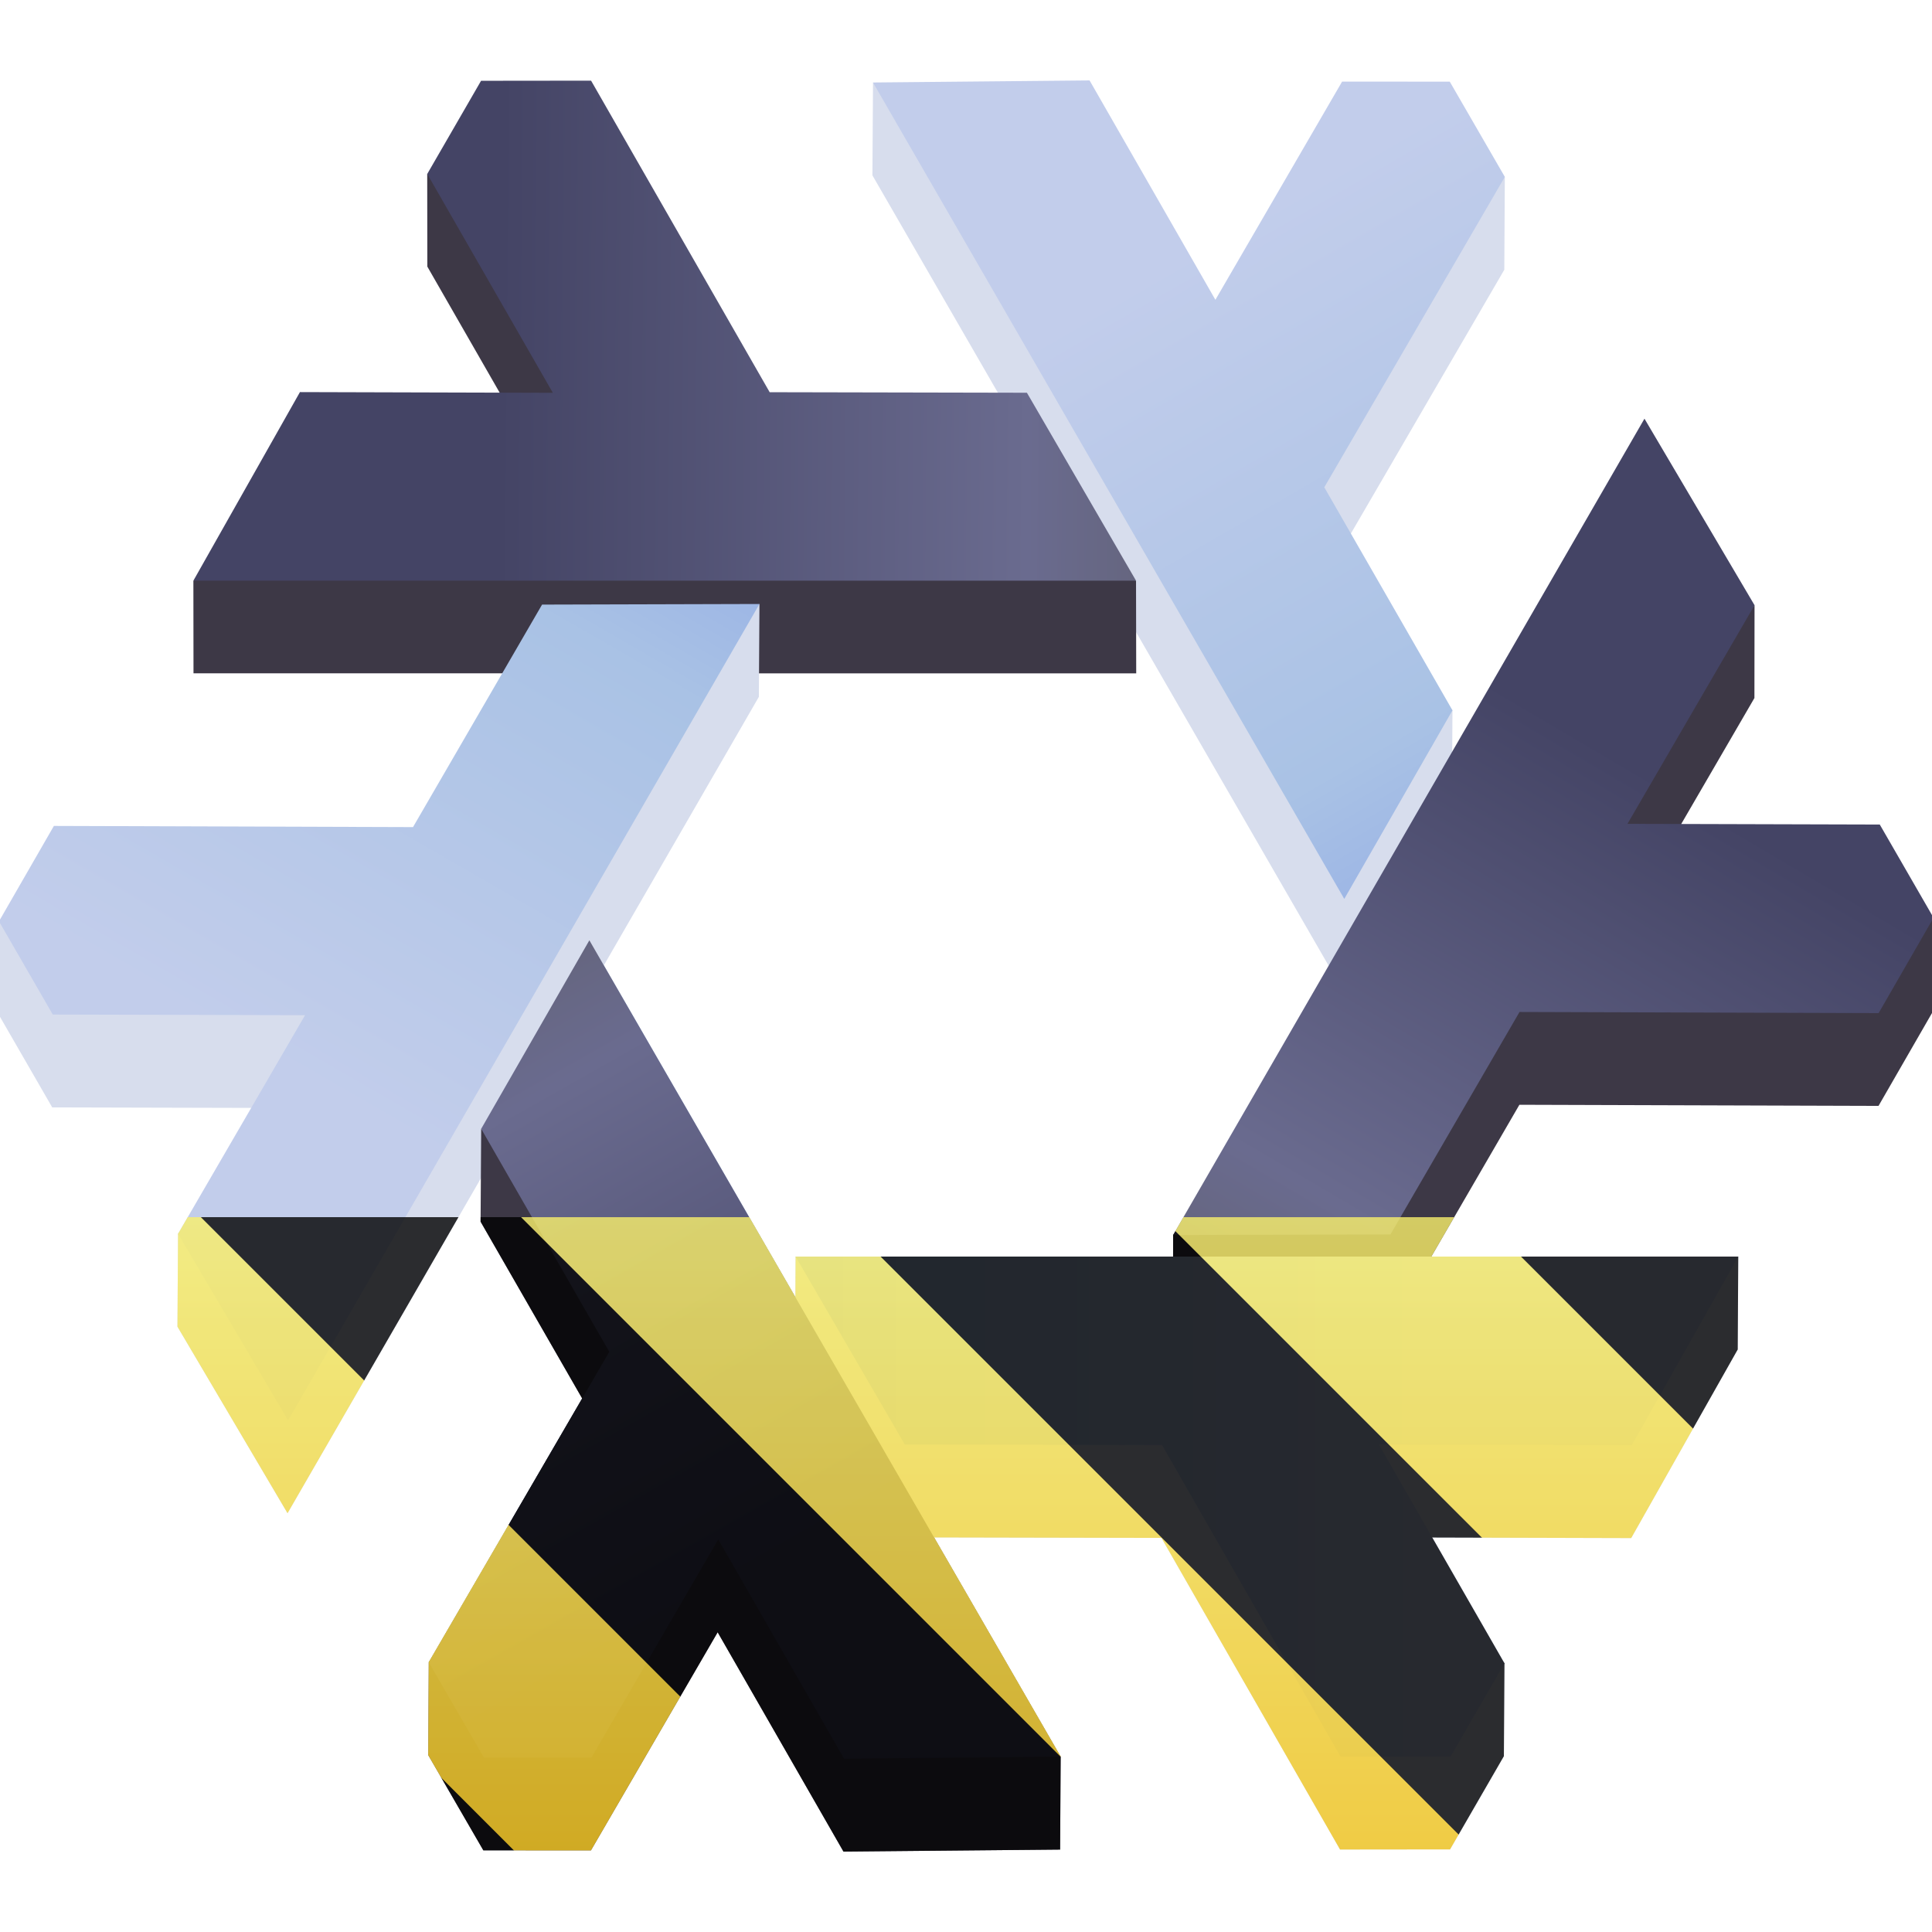
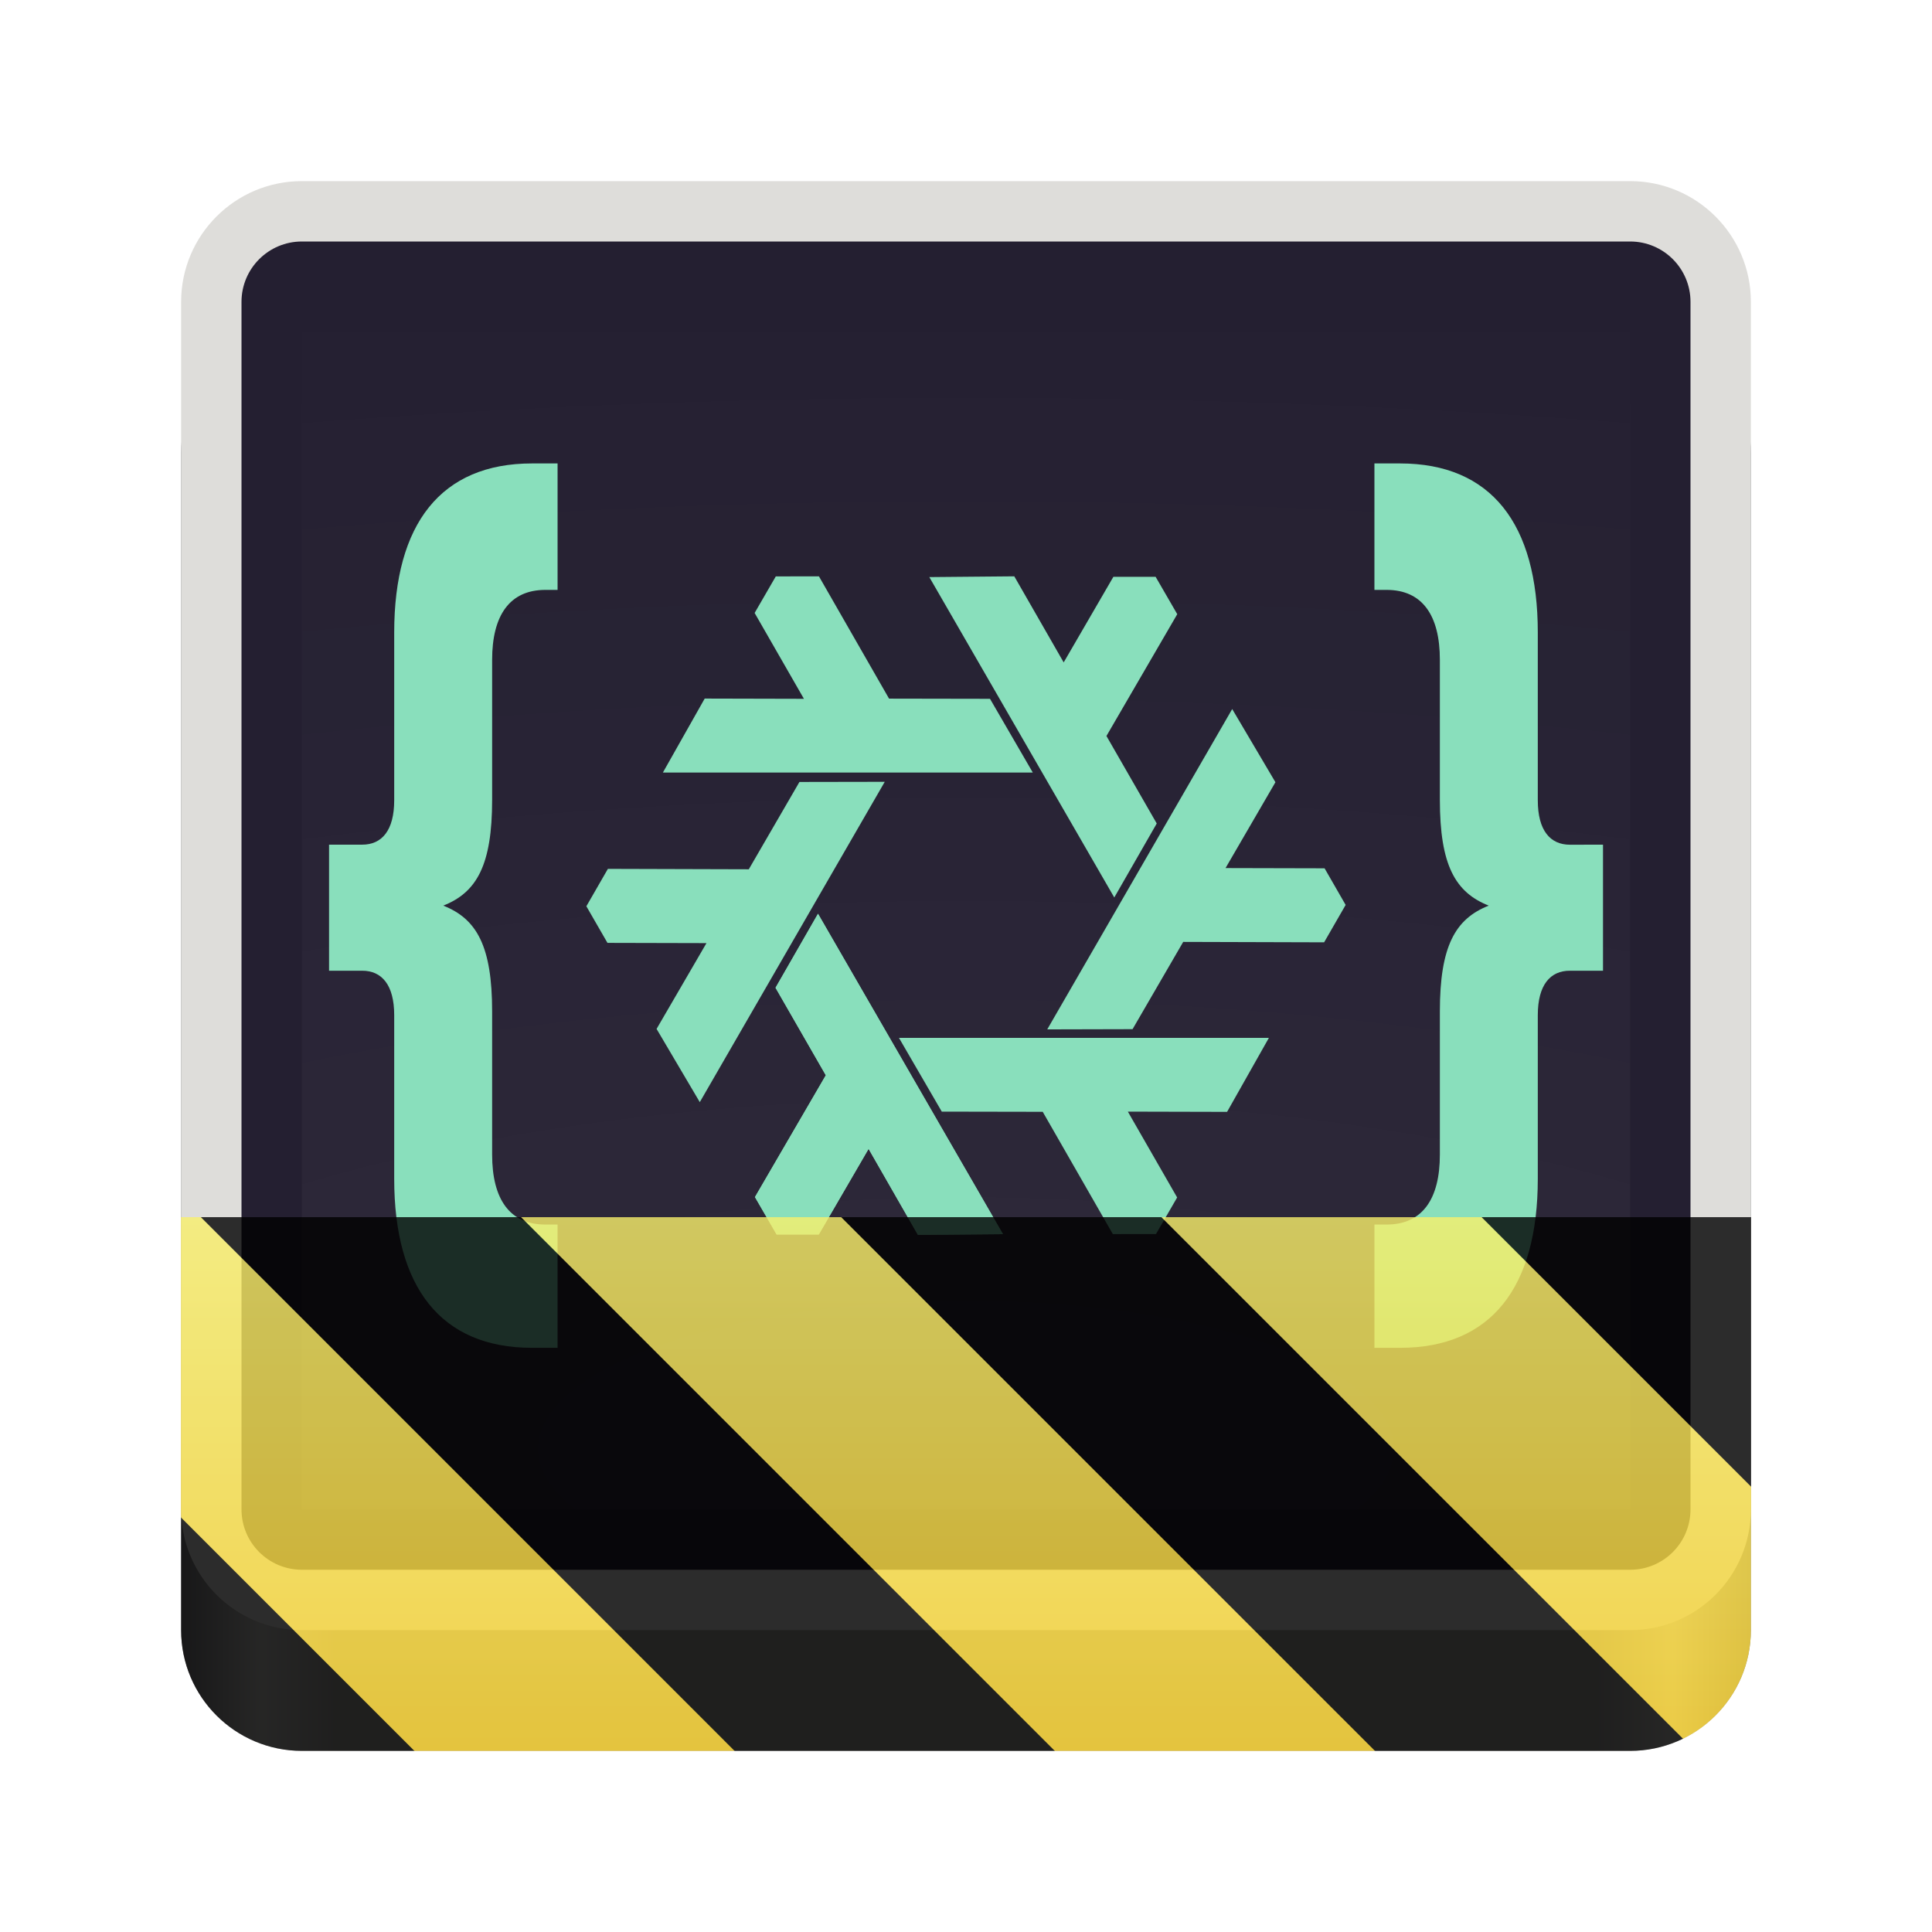
<svg xmlns="http://www.w3.org/2000/svg" xmlns:xlink="http://www.w3.org/1999/xlink" height="128px" viewBox="0 0 128 128" width="128px">
-   <linearGradient id="a" gradientUnits="userSpaceOnUse">
-     <stop offset="0" stop-color="#99b2e5" />
-     <stop offset="0.243" stop-color="#a9c2e5" />
-     <stop offset="1" stop-color="#c2cdeb" />
-   </linearGradient>
-   <linearGradient id="b" x1="29.259" x2="52.126" xlink:href="#a" y1="63.995" y2="103.545" />
-   <linearGradient id="c" gradientTransform="matrix(0.127763 0.221291 -0.221291 0.127763 96.08683 -56.89713)" x1="200.597" x2="290.087" xlink:href="#a" y1="351.411" y2="506.188" />
-   <linearGradient id="d" gradientTransform="matrix(0.127763 -0.221291 0.221291 0.127763 -54.10334 92.0701)" x1="200.597" x2="290.087" xlink:href="#a" y1="351.411" y2="506.188" />
-   <linearGradient id="e" gradientTransform="matrix(-0.255525 0 0 -0.255525 150.1069 147.6484)" x1="200.597" x2="290.087" xlink:href="#a" y1="351.411" y2="506.188" />
-   <linearGradient id="f" gradientUnits="userSpaceOnUse">
-     <stop offset="0" stop-color="#636378" />
-     <stop offset="0.232" stop-color="#6a6b8f" />
-     <stop offset="1" stop-color="#444465" />
-   </linearGradient>
-   <linearGradient id="g" x1="31.622" x2="54.084" xlink:href="#f" y1="62.65" y2="102.353" />
-   <linearGradient id="h" gradientTransform="matrix(-0.127763 0.221291 -0.221291 -0.127763 177.1583 261.0988)" x1="-584.199" x2="-496.297" xlink:href="#f" y1="782.336" y2="937.714" />
-   <linearGradient id="i" gradientTransform="matrix(-0.127763 -0.221291 0.221291 -0.127763 -166.0235 58.75143)" x1="-584.199" x2="-496.297" xlink:href="#f" y1="782.336" y2="937.714" />
-   <clipPath id="j">
-     <rect height="128" width="128" />
-   </clipPath>
-   <clipPath id="k">
-     <rect height="128" width="128" />
-   </clipPath>
-   <filter id="l" height="100%" width="100%" x="0%" y="0%">
-     <feColorMatrix in="SourceGraphic" type="matrix" values="0 0 0 0 1 0 0 0 0 1 0 0 0 0 1 0 0 0 1 0" />
-   </filter>
-   <mask id="m">
-     <g clip-path="url(#k)" filter="url(#l)">
-       <g clip-path="url(#j)">
-         <path d="m 39.047 62.297 l 31.223 54.086 l -14.348 0.137 l -8.336 -14.531 l -8.398 14.453 l -7.129 -0.004 l -3.652 -6.309 l 11.961 -20.566 l -8.488 -14.777 z m 0 0" fill="url(#b)" fill-rule="evenodd" />
-         <path d="m 89.023 65.707 l -31.223 -54.09 l 0.039 -6.152 l 22.645 20.551 l 19.215 -14.297 l -0.035 6.152 l -11.961 20.566 l 8.527 8.625 l -0.039 6.152 z m 0 0" fill="#d7dded" fill-rule="evenodd" />
-         <path d="m 75.277 44.613 l -62.457 -0.004 l -0.008 -6.141 l 23.82 -6.305 l -8.32 -14.5 l -0.008 -6.141 l 10.867 -0.039 l 11.828 20.641 l 24.266 6.348 z m 0 0" fill="#3d3846" fill-rule="evenodd" />
-         <path d="m 50.277 46.168 l -31.227 54.086 l -7.293 -12.359 l 0.039 -6.152 l 8.379 -8.332 l -16.715 -0.043 l -3.562 -6.176 l 0.035 -6.152 l 27.395 -0.09 l 22.988 -20.934 z m 0 0" fill="#d7dded" fill-rule="evenodd" />
-         <path d="m 52.676 89.402 l 0.035 -6.152 l 62.453 0.004 l -0.035 6.152 l -7.059 12.496 l -16.754 -0.047 l 8.359 8.344 l -0.039 6.152 l -3.566 6.176 l -7.289 0.008 l -11.832 -20.645 l -17.043 -0.035 z m 0 0" fill="#d7dded" fill-rule="evenodd" />
-         <path d="m 31.879 74.785 l 38.391 41.598 l -0.035 6.156 l -14.352 0.133 l -8.336 -14.531 l -8.395 14.453 l -7.129 -0.004 l -3.652 -6.309 l 0.035 -6.152 l 11.926 -14.414 l -8.492 -14.777 z m 0 0" fill="#3d3846" fill-rule="evenodd" />
-         <path d="m 77.711 87.973 l 0.012 -6.148 l 38.52 -41.727 l -0.008 6.148 l -8.418 14.488 l 20.285 0.07 l -0.008 6.148 l -3.637 6.316 l -23.793 -0.074 l -8.551 14.742 z m 0 0" fill="#3d3846" fill-rule="evenodd" />
-         <path d="m 50.316 40.016 l -31.23 54.086 l -7.289 -12.359 l 8.414 -14.484 l -16.715 -0.043 l -3.563 -6.176 l 3.637 -6.32 l 23.793 0.078 l 8.551 -14.742 z m 0 0" fill="url(#c)" fill-rule="evenodd" />
-         <path d="m 52.711 83.25 l 62.453 0.004 l -7.055 12.496 l -16.754 -0.047 l 8.32 14.496 l -3.57 6.176 l -7.289 0.008 l -11.828 -20.645 l -17.043 -0.035 z m 0 0" fill="url(#d)" fill-rule="evenodd" />
-         <path d="m 89.062 59.555 l -31.223 -54.09 l 14.348 -0.137 l 8.336 14.535 l 8.395 -14.457 l 7.133 0.004 l 3.648 6.309 l -11.961 20.566 l 8.492 14.777 z m 0 0" fill="url(#e)" fill-rule="evenodd" />
-         <path d="m 39.047 62.297 l 31.223 54.086 l -14.348 0.137 l -8.336 -14.531 l -8.398 14.453 l -7.129 -0.004 l -3.652 -6.309 l 11.961 -20.566 l -8.488 -14.777 z m 0 0" fill="url(#g)" fill-rule="evenodd" />
-         <path d="m 75.266 38.473 l -62.453 -0.004 l 7.059 -12.492 l 16.754 0.047 l -8.32 -14.5 l 3.566 -6.172 l 7.289 -0.008 l 11.832 20.641 l 17.043 0.035 z m 0 0" fill="url(#h)" fill-rule="evenodd" />
-         <path d="m 77.723 81.824 l 31.227 -54.086 l 7.293 12.359 l -8.418 14.484 l 16.715 0.047 l 3.562 6.176 l -3.637 6.316 l -23.793 -0.074 l -8.551 14.738 z m 0 0" fill="url(#i)" fill-rule="evenodd" />
+   <defs>
+     <linearGradient id="a" gradientUnits="userSpaceOnUse" x1="12" x2="116" y1="64" y2="64">
+       <stop offset="0" stop-color="#77767b" />
+       <stop offset="0.05" stop-color="#c0bfbc" />
+       <stop offset="0.1" stop-color="#9a9996" />
+       <stop offset="0.9" stop-color="#9a9996" />
+       <stop offset="0.95" stop-color="#c0bfbc" />
+       <stop offset="1" stop-color="#77767b" />
+     </linearGradient>
+     <filter id="b" height="100%" width="100%" x="0%" y="0%">
+       <feColorMatrix in="SourceGraphic" type="matrix" values="0 0 0 0 1 0 0 0 0 1 0 0 0 0 1 0 0 0 1 0" />
+     </filter>
+     <mask id="c">
+       <g filter="url(#b)">
+         <rect fill-opacity="0.05" height="128" width="128" />
      </g>
+     </mask>
+     <mask id="d">
+       <g filter="url(#b)">
+         <rect fill-opacity="0.05" height="128" width="128" />
+       </g>
+     </mask>
+     <radialGradient id="e" cx="64" cy="194.19" gradientTransform="matrix(4.727273 -0.00000079 0.0000003 1.636364 -230.5452 -205.7662)" gradientUnits="userSpaceOnUse" r="44">
+       <stop offset="0" stop-color="#ffffff" />
+       <stop offset="1" stop-color="#ffffff" stop-opacity="0.094" />
+     </radialGradient>
+     <clipPath id="f">
+       <rect height="152" width="192" />
+     </clipPath>
+     <g id="g" clip-path="url(#f)">
+       <path d="m 116 116 h -88 v -78 h 88 z m 0 0" fill="url(#e)" />
    </g>
-   </mask>
-   <mask id="n">
-     <g filter="url(#l)">
-       <rect fill-opacity="0.8" height="128" width="128" />
-     </g>
-   </mask>
-   <linearGradient id="o" gradientTransform="matrix(0 0.37 -0.98462 0 295.385 -30.36)" gradientUnits="userSpaceOnUse" x1="300" x2="428" y1="235" y2="235">
-     <stop offset="0" stop-color="#f9f06b" />
-     <stop offset="1" stop-color="#f5c211" />
-   </linearGradient>
-   <clipPath id="p">
-     <rect height="128" width="128" />
-   </clipPath>
-   <clipPath id="q">
-     <rect height="128" width="128" />
-   </clipPath>
-   <g fill-rule="evenodd">
-     <path d="m 39.047 62.297 l 31.223 54.086 l -14.348 0.137 l -8.336 -14.531 l -8.398 14.453 l -7.129 -0.004 l -3.652 -6.309 l 11.961 -20.566 l -8.488 -14.777 z m 0 0" fill="url(#b)" />
-     <path d="m 89.023 65.707 l -31.223 -54.09 l 0.039 -6.152 l 22.645 20.551 l 19.215 -14.297 l -0.035 6.152 l -11.961 20.566 l 8.527 8.625 l -0.039 6.152 z m 0 0" fill="#d7dded" />
-     <path d="m 75.277 44.613 l -62.457 -0.004 l -0.008 -6.141 l 23.82 -6.305 l -8.32 -14.5 l -0.008 -6.141 l 10.867 -0.039 l 11.828 20.641 l 24.266 6.348 z m 0 0" fill="#3d3846" />
-     <path d="m 50.277 46.168 l -31.227 54.086 l -7.293 -12.359 l 0.039 -6.152 l 8.379 -8.332 l -16.715 -0.043 l -3.562 -6.176 l 0.035 -6.152 l 27.395 -0.09 l 22.988 -20.934 z m 0 0" fill="#d7dded" />
-     <path d="m 52.676 89.402 l 0.035 -6.152 l 62.453 0.004 l -0.035 6.152 l -7.059 12.496 l -16.754 -0.047 l 8.359 8.344 l -0.039 6.152 l -3.566 6.176 l -7.289 0.008 l -11.832 -20.645 l -17.043 -0.035 z m 0 0" fill="#d7dded" />
-     <path d="m 31.879 74.785 l 38.391 41.598 l -0.035 6.156 l -14.352 0.133 l -8.336 -14.531 l -8.395 14.453 l -7.129 -0.004 l -3.652 -6.309 l 0.035 -6.152 l 11.926 -14.414 l -8.492 -14.777 z m 0 0" fill="#3d3846" />
-     <path d="m 77.711 87.973 l 0.012 -6.148 l 38.52 -41.727 l -0.008 6.148 l -8.418 14.488 l 20.285 0.07 l -0.008 6.148 l -3.637 6.316 l -23.793 -0.074 l -8.551 14.742 z m 0 0" fill="#3d3846" />
-     <path d="m 50.316 40.016 l -31.23 54.086 l -7.289 -12.359 l 8.414 -14.484 l -16.715 -0.043 l -3.563 -6.176 l 3.637 -6.32 l 23.793 0.078 l 8.551 -14.742 z m 0 0" fill="url(#c)" />
-     <path d="m 52.711 83.25 l 62.453 0.004 l -7.055 12.496 l -16.754 -0.047 l 8.32 14.496 l -3.57 6.176 l -7.289 0.008 l -11.828 -20.645 l -17.043 -0.035 z m 0 0" fill="url(#d)" />
-     <path d="m 89.062 59.555 l -31.223 -54.09 l 14.348 -0.137 l 8.336 14.535 l 8.395 -14.457 l 7.133 0.004 l 3.648 6.309 l -11.961 20.566 l 8.492 14.777 z m 0 0" fill="url(#e)" />
-     <path d="m 39.047 62.297 l 31.223 54.086 l -14.348 0.137 l -8.336 -14.531 l -8.398 14.453 l -7.129 -0.004 l -3.652 -6.309 l 11.961 -20.566 l -8.488 -14.777 z m 0 0" fill="url(#g)" />
-     <path d="m 75.266 38.473 l -62.453 -0.004 l 7.059 -12.492 l 16.754 0.047 l -8.32 -14.5 l 3.566 -6.172 l 7.289 -0.008 l 11.832 20.641 l 17.043 0.035 z m 0 0" fill="url(#h)" />
-     <path d="m 77.723 81.824 l 31.227 -54.086 l 7.293 12.359 l -8.418 14.484 l 16.715 0.047 l 3.562 6.176 l -3.637 6.316 l -23.793 -0.074 l -8.551 14.738 z m 0 0" fill="url(#i)" />
+     <clipPath id="h">
+       <rect height="128" width="128" />
+     </clipPath>
+     <clipPath id="i">
+       <rect height="128" width="128" />
+     </clipPath>
+     <mask id="j">
+       <g clip-path="url(#i)" filter="url(#b)">
+         <g clip-path="url(#h)">
+           <path d="m 20 22 h 88 c 4.418 0 8 3.582 8 8 v 78 c 0 4.418 -3.582 8 -8 8 h -88 c -4.418 0 -8 -3.582 -8 -8 v -78 c 0 -4.418 3.582 -8 8 -8 z m 0 0" fill="url(#a)" />
+           <path d="m 20 12 h 88 c 4.418 0 8 3.582 8 8 v 80 c 0 4.418 -3.582 8 -8 8 h -88 c -4.418 0 -8 -3.582 -8 -8 v -80 c 0 -4.418 3.582 -8 8 -8 z m 0 0" fill="#deddda" />
+           <path d="m 20 104 h 88 c 2.211 0 4 -1.789 4 -4 v -80 c 0 -2.211 -1.789 -4 -4 -4 h -88 c -2.207 0 -4 1.789 -4 4 v 80 c 0 2.211 1.793 4 4 4 z m 0 0" fill="#241f31" />
+           <use mask="url(#d)" transform="matrix(1 0 0 1 -8 -16)" xlink:href="#g" />
+           <path d="m 36.941 30.703 v 8.379 h -0.809 c -2.367 0 -3.527 1.691 -3.527 4.633 v 9.273 c 0 4.32 -1.016 6.137 -3.238 7.012 c 2.223 0.875 3.238 2.691 3.238 7.012 v 9.484 c 0 2.945 1.16 4.633 3.527 4.633 h 0.809 v 8.168 h -1.691 c -6.039 0 -9.133 -4.004 -9.133 -11.203 v -10.836 c 0 -2.004 -0.82 -2.949 -2.125 -2.945 h -2.191 v -8.352 h 2.191 c 1.305 0.004 2.125 -0.938 2.125 -2.941 v -11.113 c 0 -7.199 3.094 -11.203 9.133 -11.203 z m 0 0" fill="#89dfbc" />
+           <path d="m 91.059 30.703 v 8.379 h 0.809 c 2.367 0 3.527 1.691 3.527 4.633 v 9.273 c 0 4.32 1.016 6.137 3.238 7.012 c -2.223 0.875 -3.238 2.691 -3.238 7.012 v 9.484 c 0 2.945 -1.16 4.633 -3.527 4.633 h -0.809 v 8.168 h 1.695 c 6.039 0 9.129 -4.004 9.129 -11.203 v -10.836 c 0 -2.004 0.824 -2.949 2.129 -2.945 h 2.191 v -8.352 l -2.191 0.004 c -1.305 0 -2.129 -0.941 -2.129 -2.945 v -11.113 c 0 -7.199 -3.09 -11.203 -9.129 -11.203 z m 0 0" fill="#89dfbc" />
+           <path d="m 54.195 60.539 l 12.254 21.227 l -5.633 0.051 l -3.27 -5.703 l -3.297 5.672 h -2.797 l -1.434 -2.477 l 4.695 -8.07 l -3.332 -5.797 z m 0 0" fill="#89dfbc" fill-rule="evenodd" />
+           <path d="m 58.617 51.797 l -12.254 21.223 l -2.863 -4.852 l 3.305 -5.684 l -6.559 -0.016 l -1.398 -2.426 l 1.426 -2.477 l 9.336 0.027 l 3.355 -5.785 z m 0 0" fill="#89dfbc" fill-rule="evenodd" />
+           <path d="m 59.559 68.762 h 24.508 l -2.77 4.902 l -6.574 -0.016 l 3.266 5.688 l -1.402 2.422 l -2.859 0.004 l -4.645 -8.102 l -6.688 -0.012 z m 0 0" fill="#89dfbc" fill-rule="evenodd" />
+           <path d="m 73.824 59.461 l -12.254 -21.227 l 5.629 -0.051 l 3.273 5.703 l 3.293 -5.672 h 2.797 l 1.434 2.477 l -4.691 8.07 l 3.332 5.797 z m 0 0" fill="#89dfbc" fill-rule="evenodd" />
+           <path d="m 54.195 60.539 l 12.254 21.227 l -5.633 0.051 l -3.27 -5.703 l -3.297 5.672 h -2.797 l -1.434 -2.477 l 4.695 -8.07 l -3.332 -5.797 z m 0 0" fill="#89dfbc" fill-rule="evenodd" />
+           <path d="m 68.426 51.184 h -24.508 l 2.77 -4.902 l 6.574 0.016 l -3.266 -5.688 l 1.402 -2.422 l 2.859 -0.004 l 4.645 8.102 l 6.688 0.012 z m 0 0" fill="#89dfbc" fill-rule="evenodd" />
+           <path d="m 69.383 68.199 l 12.254 -21.223 l 2.863 4.848 l -3.305 5.688 l 6.562 0.016 l 1.395 2.426 l -1.426 2.477 l -9.336 -0.027 l -3.355 5.781 z m 0 0" fill="#89dfbc" fill-rule="evenodd" />
+         </g>
+       </g>
+     </mask>
+     <mask id="k">
+       <g filter="url(#b)">
+         <rect fill-opacity="0.8" height="128" width="128" />
+       </g>
+     </mask>
+     <linearGradient id="l" gradientTransform="matrix(0 0.37 -0.98462 0 295.385 -30.36)" gradientUnits="userSpaceOnUse" x1="300" x2="428" y1="235" y2="235">
+       <stop offset="0" stop-color="#f9f06b" />
+       <stop offset="1" stop-color="#f5c211" />
+     </linearGradient>
+     <clipPath id="m">
+       <rect height="128" width="128" />
+     </clipPath>
+     <clipPath id="n">
+       <rect height="128" width="128" />
+     </clipPath>
+   </defs>
+   <path d="m 20 22 h 88 c 4.418 0 8 3.582 8 8 v 78 c 0 4.418 -3.582 8 -8 8 h -88 c -4.418 0 -8 -3.582 -8 -8 v -78 c 0 -4.418 3.582 -8 8 -8 z m 0 0" fill="url(#a)" />
+   <path d="m 20 12 h 88 c 4.418 0 8 3.582 8 8 v 80 c 0 4.418 -3.582 8 -8 8 h -88 c -4.418 0 -8 -3.582 -8 -8 v -80 c 0 -4.418 3.582 -8 8 -8 z m 0 0" fill="#deddda" />
+   <path d="m 20 104 h 88 c 2.211 0 4 -1.789 4 -4 v -80 c 0 -2.211 -1.789 -4 -4 -4 h -88 c -2.207 0 -4 1.789 -4 4 v 80 c 0 2.211 1.793 4 4 4 z m 0 0" fill="#241f31" />
+   <use mask="url(#c)" transform="matrix(1 0 0 1 -8 -16)" xlink:href="#g" />
+   <g fill="#89dfbc">
+     <path d="m 36.941 30.703 v 8.379 h -0.809 c -2.367 0 -3.527 1.691 -3.527 4.633 v 9.273 c 0 4.32 -1.016 6.137 -3.238 7.012 c 2.223 0.875 3.238 2.691 3.238 7.012 v 9.484 c 0 2.945 1.16 4.633 3.527 4.633 h 0.809 v 8.168 h -1.691 c -6.039 0 -9.133 -4.004 -9.133 -11.203 v -10.836 c 0 -2.004 -0.82 -2.949 -2.125 -2.945 h -2.191 v -8.352 h 2.191 c 1.305 0.004 2.125 -0.938 2.125 -2.941 v -11.113 c 0 -7.199 3.094 -11.203 9.133 -11.203 z m 0 0" />
+     <path d="m 91.059 30.703 v 8.379 h 0.809 c 2.367 0 3.527 1.691 3.527 4.633 v 9.273 c 0 4.32 1.016 6.137 3.238 7.012 c -2.223 0.875 -3.238 2.691 -3.238 7.012 v 9.484 c 0 2.945 -1.16 4.633 -3.527 4.633 h -0.809 v 8.168 h 1.695 c 6.039 0 9.129 -4.004 9.129 -11.203 v -10.836 c 0 -2.004 0.824 -2.949 2.129 -2.945 h 2.191 v -8.352 l -2.191 0.004 c -1.305 0 -2.129 -0.941 -2.129 -2.945 v -11.113 c 0 -7.199 -3.09 -11.203 -9.129 -11.203 z m 0 0" />
+     <path d="m 54.195 60.539 l 12.254 21.227 l -5.633 0.051 l -3.27 -5.703 l -3.297 5.672 h -2.797 l -1.434 -2.477 l 4.695 -8.07 l -3.332 -5.797 z m 0 0" fill-rule="evenodd" />
+     <path d="m 58.617 51.797 l -12.254 21.223 l -2.863 -4.852 l 3.305 -5.684 l -6.559 -0.016 l -1.398 -2.426 l 1.426 -2.477 l 9.336 0.027 l 3.355 -5.785 z m 0 0" fill-rule="evenodd" />
+     <path d="m 59.559 68.762 h 24.508 l -2.77 4.902 l -6.574 -0.016 l 3.266 5.688 l -1.402 2.422 l -2.859 0.004 l -4.645 -8.102 l -6.688 -0.012 z m 0 0" fill-rule="evenodd" />
+     <path d="m 73.824 59.461 l -12.254 -21.227 l 5.629 -0.051 l 3.273 5.703 l 3.293 -5.672 h 2.797 l 1.434 2.477 l -4.691 8.07 l 3.332 5.797 z m 0 0" fill-rule="evenodd" />
+     <path d="m 54.195 60.539 l 12.254 21.227 l -5.633 0.051 l -3.27 -5.703 l -3.297 5.672 h -2.797 l -1.434 -2.477 l 4.695 -8.07 l -3.332 -5.797 z m 0 0" fill-rule="evenodd" />
+     <path d="m 68.426 51.184 h -24.508 l 2.77 -4.902 l 6.574 0.016 l -3.266 -5.688 l 1.402 -2.422 l 2.859 -0.004 l 4.645 8.102 l 6.688 0.012 z m 0 0" fill-rule="evenodd" />
+     <path d="m 69.383 68.199 l 12.254 -21.223 l 2.863 4.848 l -3.305 5.688 l 6.562 0.016 l 1.395 2.426 l -1.426 2.477 l -9.336 -0.027 l -3.355 5.781 z m 0 0" fill-rule="evenodd" />
  </g>
-   <g clip-path="url(#q)" mask="url(#m)">
-     <g clip-path="url(#p)" mask="url(#n)">
-       <path d="m 128 80.641 v 47.359 h -128 v -47.359 z m 0 0" fill="url(#o)" />
+   <g clip-path="url(#n)" mask="url(#j)">
+     <g clip-path="url(#m)" mask="url(#k)">
+       <path d="m 128 80.641 v 47.359 h -128 v -47.359 z m 0 0" fill="url(#l)" />
      <path d="m 13.309 80.641 l 47.355 47.359 h 21.215 l -47.359 -47.359 z m 42.422 0 l 47.363 47.359 h 21.215 l -47.363 -47.359 z m 42.43 0 l 29.84 29.84 v -21.211 l -8.629 -8.629 z m -98.16 7.906 v 21.215 l 18.238 18.238 h 21.215 z m 0 0" />
    </g>
  </g>
</svg>
